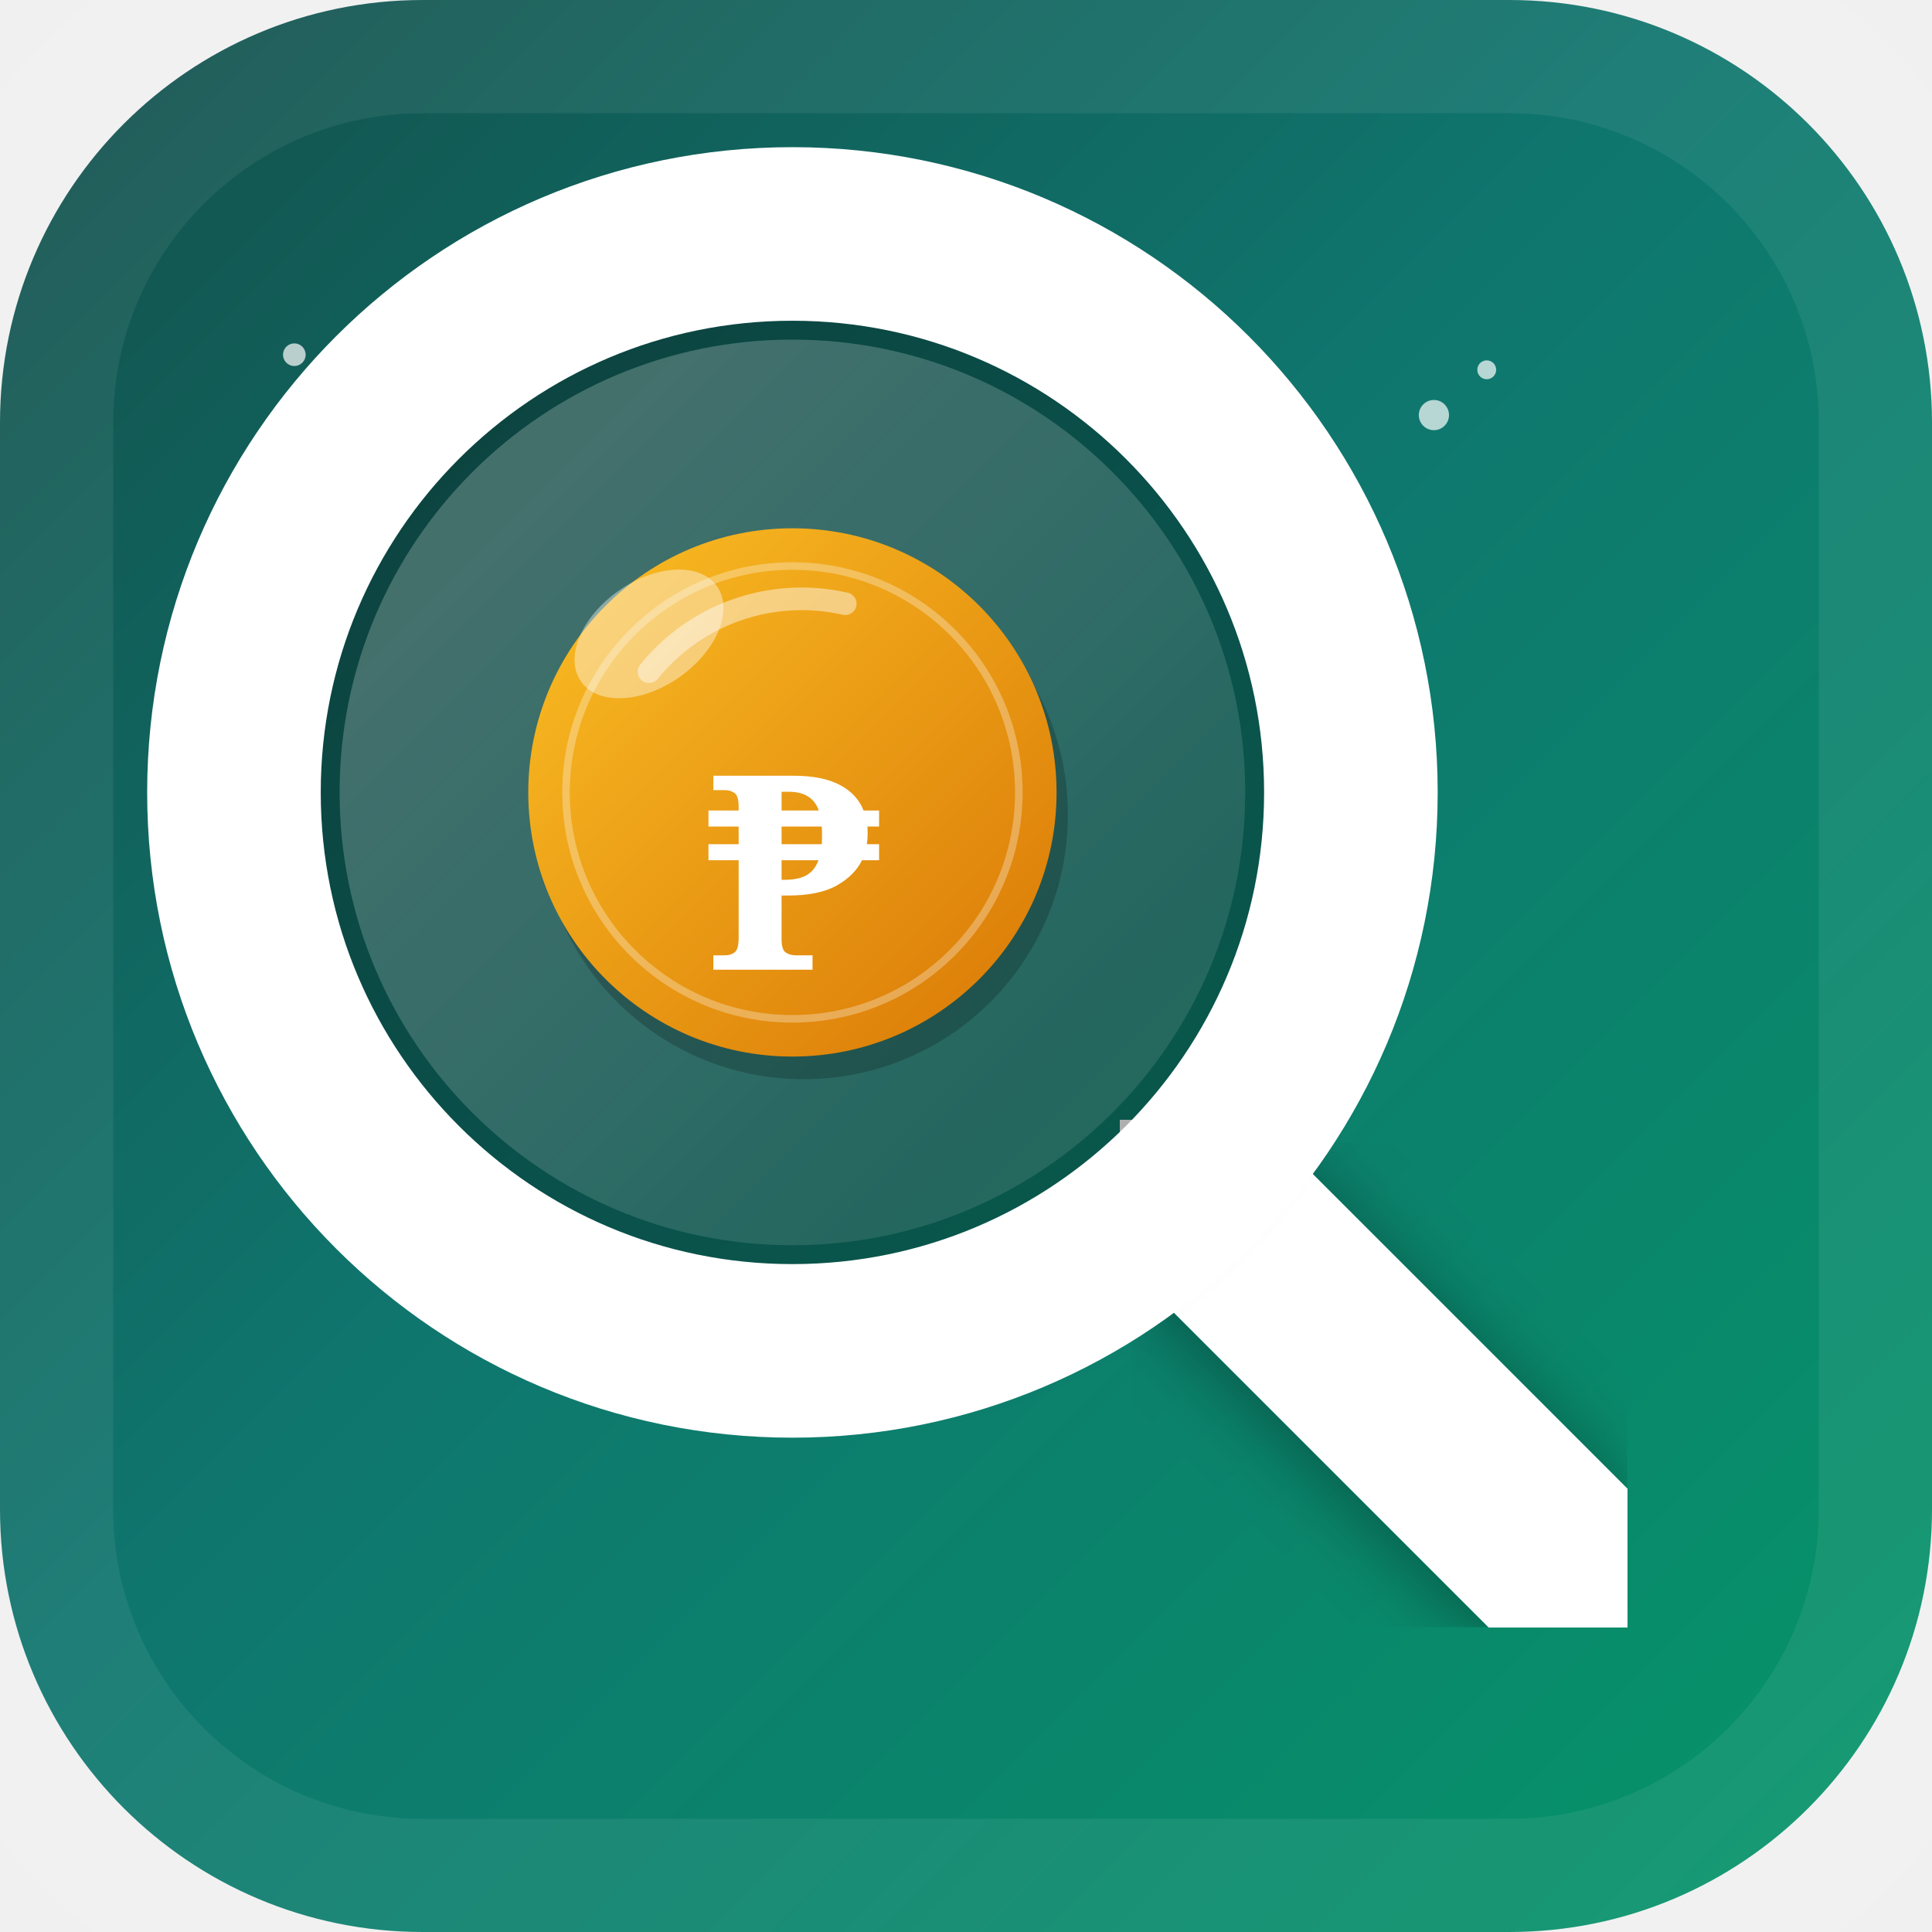
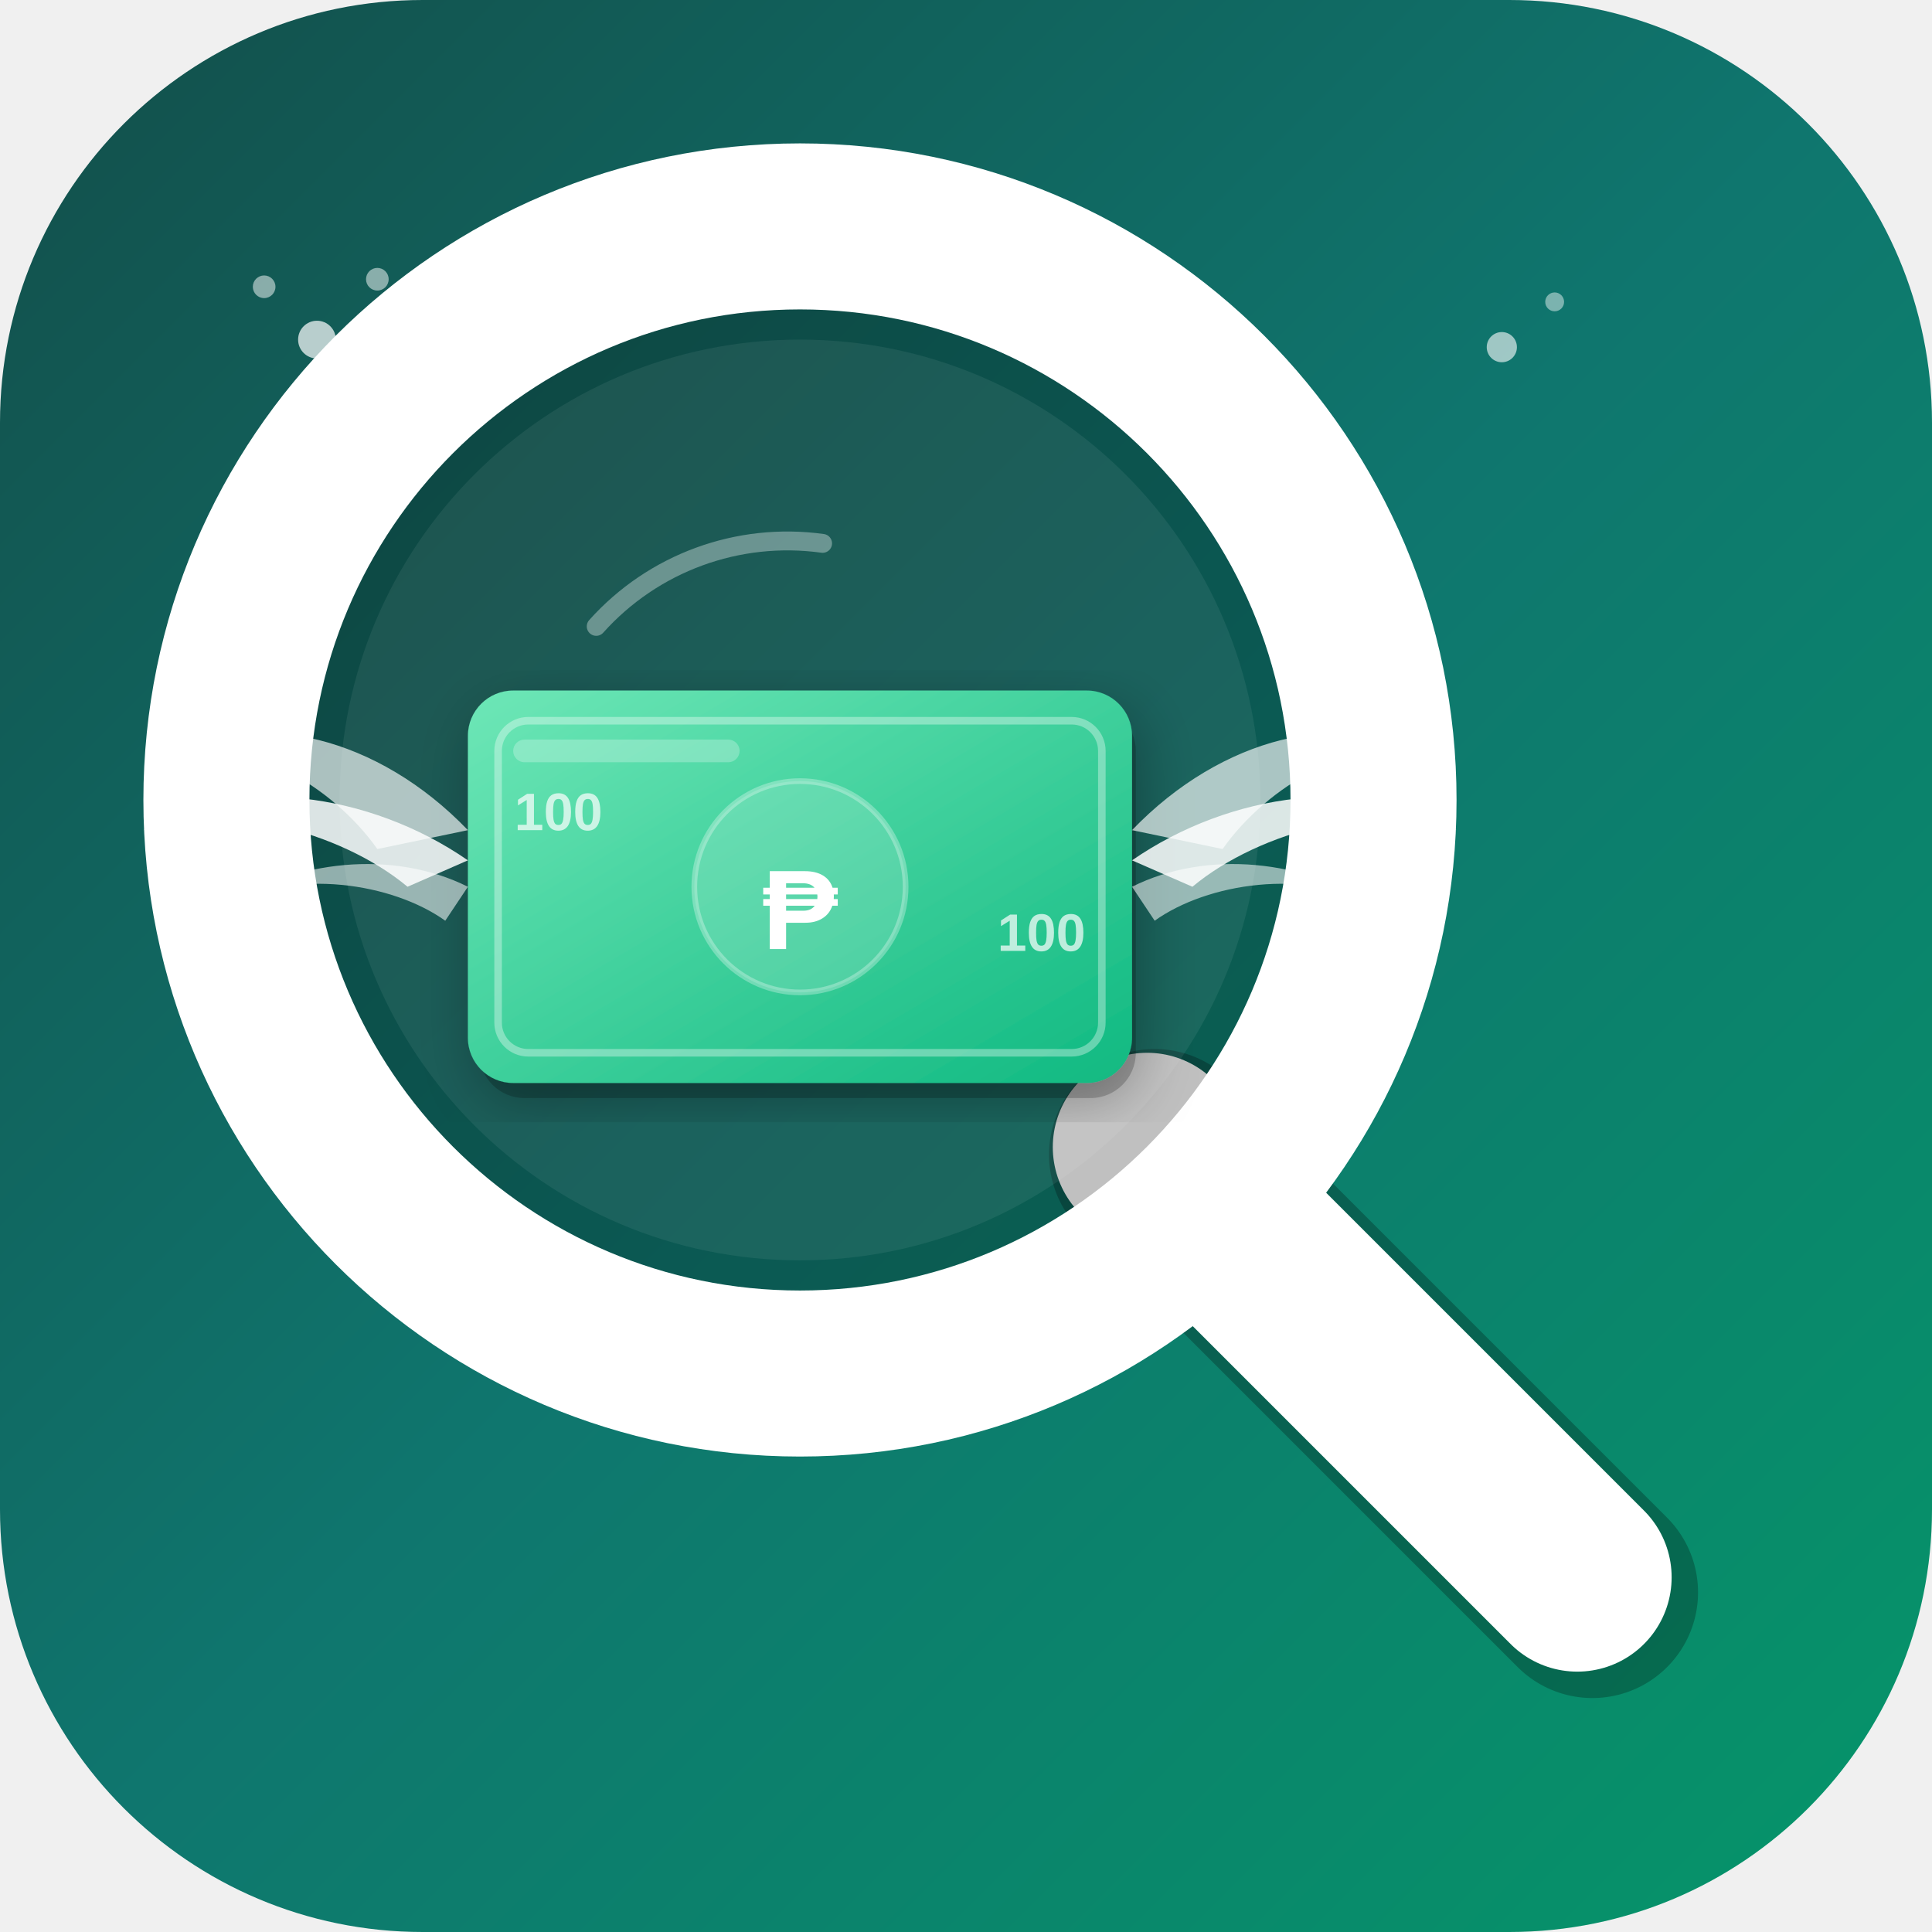
<svg xmlns="http://www.w3.org/2000/svg" viewBox="0 0 512 512">
  <defs>
    <linearGradient id="bg" x1="0%" y1="0%" x2="100%" y2="100%">
      <stop offset="0%" stop-color="#134e4a" />
-       <stop offset="45%" stop-color="#0f766e" />
+       <stop offset="50%" stop-color="#0f766e" />
      <stop offset="100%" stop-color="#059669" />
    </linearGradient>
-     <linearGradient id="lensGrad" x1="20%" y1="20%" x2="80%" y2="80%">
-       <stop offset="0%" stop-color="#ffffff" stop-opacity="0.18" />
-       <stop offset="100%" stop-color="#ffffff" stop-opacity="0.05" />
+     <linearGradient id="billGrad" x1="0%" y1="0%" x2="100%" y2="100%">
+       <stop offset="0%" stop-color="#6ee7b7" />
+       <stop offset="100%" stop-color="#10b981" />
    </linearGradient>
-     <linearGradient id="coinGrad" x1="0%" y1="0%" x2="100%" y2="100%">
-       <stop offset="0%" stop-color="#fbbf24" />
-       <stop offset="100%" stop-color="#d97706" />
-     </linearGradient>
+     <filter id="shadow">
+       <feDropShadow dx="2" dy="5" stdDeviation="8" flood-color="#000" flood-opacity="0.3" />
+     </filter>
    <filter id="glow">
-       <feGaussianBlur stdDeviation="6" result="blur" />
+       <feGaussianBlur stdDeviation="4" result="blur" />
      <feComposite in="SourceGraphic" in2="blur" operator="over" />
-     </filter>
-     <filter id="shadow">
-       <feDropShadow dx="3" dy="6" stdDeviation="10" flood-color="#000" flood-opacity="0.35" />
    </filter>
  </defs>
  <rect width="512" height="512" rx="112" ry="112" fill="url(#bg)" />
-   <rect width="512" height="512" rx="112" ry="112" fill="none" stroke="rgba(255,255,255,0.07)" stroke-width="60" />
-   <line x1="308" y1="308" x2="420" y2="420" stroke="white" stroke-width="52" stroke-linecap="round" filter="url(#shadow)" />
-   <line x1="308" y1="308" x2="410" y2="410" stroke="rgba(255,255,255,0.35)" stroke-width="18" stroke-linecap="round" />
-   <circle cx="210" cy="210" r="148" fill="rgba(0,0,0,0.25)" filter="url(#shadow)" />
-   <circle cx="210" cy="210" r="148" fill="none" stroke="white" stroke-width="46" />
-   <circle cx="210" cy="210" r="120" fill="url(#lensGrad)" />
-   <circle cx="210" cy="210" r="120" fill="rgba(255,255,255,0.06)" />
-   <circle cx="213" cy="216" r="70" fill="rgba(0,0,0,0.2)" />
-   <circle cx="210" cy="210" r="70" fill="url(#coinGrad)" />
-   <circle cx="210" cy="210" r="60" fill="none" stroke="rgba(255,255,255,0.3)" stroke-width="2" />
-   <path d="M172,178 a52,52,0,0,1,52,-18" fill="none" stroke="rgba(255,255,255,0.45)" stroke-width="6" stroke-linecap="round" />
-   <text x="210" y="232" font-family="'Arial Black', 'Georgia', serif" font-weight="900" font-size="72" fill="white" text-anchor="middle" dominant-baseline="middle">₱</text>
-   <ellipse cx="172" cy="168" rx="22" ry="14" fill="rgba(255,255,255,0.4)" transform="rotate(-35,172,168)" />
-   <g fill="white" opacity="0.7">
-     <circle cx="90" cy="108" r="5" />
-     <circle cx="78" cy="94" r="3" />
-     <circle cx="104" cy="92" r="3" />
-     <circle cx="380" cy="110" r="4" />
-     <circle cx="394" cy="98" r="2.5" />
+   <line x1="306" y1="306" x2="422" y2="422" stroke="rgba(0,0,0,0.25)" stroke-width="56" stroke-linecap="round" />
+   <line x1="304" y1="304" x2="418" y2="418" stroke="white" stroke-width="50" stroke-linecap="round" />
+   <line x1="292" y1="310" x2="406" y2="424" stroke="rgba(255,255,255,0.4)" stroke-width="14" stroke-linecap="round" />
+   <circle cx="212" cy="212" r="153" fill="rgba(0,0,0,0.2)" filter="url(#shadow)" />
+   <circle cx="212" cy="212" r="152" fill="none" stroke="white" stroke-width="44" />
+   <circle cx="212" cy="212" r="122" fill="rgba(255,255,255,0.07)" />
+   <rect x="127" y="187" width="174" height="104" rx="12" fill="rgba(0,0,0,0.2)" />
+   <rect x="124" y="183" width="176" height="104" rx="12" fill="url(#billGrad)" filter="url(#shadow)" />
+   <rect x="132" y="191" width="160" height="88" rx="8" fill="none" stroke="rgba(255,255,255,0.35)" stroke-width="2" />
+   <ellipse cx="212" cy="235" rx="28" ry="28" fill="rgba(255,255,255,0.15)" stroke="rgba(255,255,255,0.3)" stroke-width="1.5" />
+   <text x="212" y="243" font-family="'Arial Black', Arial, sans-serif" font-weight="900" font-size="30" fill="white" text-anchor="middle" dominant-baseline="middle">₱</text>
+   <text x="148" y="220" font-family="Arial, sans-serif" font-weight="700" font-size="14" fill="rgba(255,255,255,0.7)" text-anchor="middle">100</text>
+   <text x="276" y="252" font-family="Arial, sans-serif" font-weight="700" font-size="14" fill="rgba(255,255,255,0.7)" text-anchor="middle">100</text>
+   <rect x="136" y="196" width="60" height="6" rx="3" fill="rgba(255,255,255,0.25)" />
+   <path d="M124,220 C100,195 68,188 48,200 C65,195 88,208 100,225 Z" fill="white" opacity="0.65" />
+   <path d="M124,228 C98,210 62,205 38,220 C58,212 90,220 108,235 Z" fill="white" opacity="0.85" />
+   <path d="M124,235 C104,225 78,228 60,240 C78,230 104,234 118,244 Z" fill="white" opacity="0.55" />
+   <path d="M300,220 C324,195 356,188 376,200 C359,195 336,208 324,225 Z" fill="white" opacity="0.65" />
+   <path d="M300,228 C326,210 362,205 386,220 C366,212 334,220 316,235 Z" fill="white" opacity="0.85" />
+   <path d="M300,235 C320,225 346,228 364,240 C346,230 320,234 306,244 Z" fill="white" opacity="0.55" />
+   <path d="M158,166 a68,68,0,0,1,60,-22" fill="none" stroke="rgba(255,255,255,0.35)" stroke-width="5" stroke-linecap="round" />
+   <g fill="white">
+     <circle cx="84" cy="90" r="5" opacity="0.7" />
+     <circle cx="70" cy="76" r="3" opacity="0.5" />
+     <circle cx="100" cy="74" r="3" opacity="0.5" />
+     <circle cx="398" cy="92" r="4" opacity="0.6" />
+     <circle cx="412" cy="80" r="2.5" opacity="0.45" />
  </g>
</svg>
